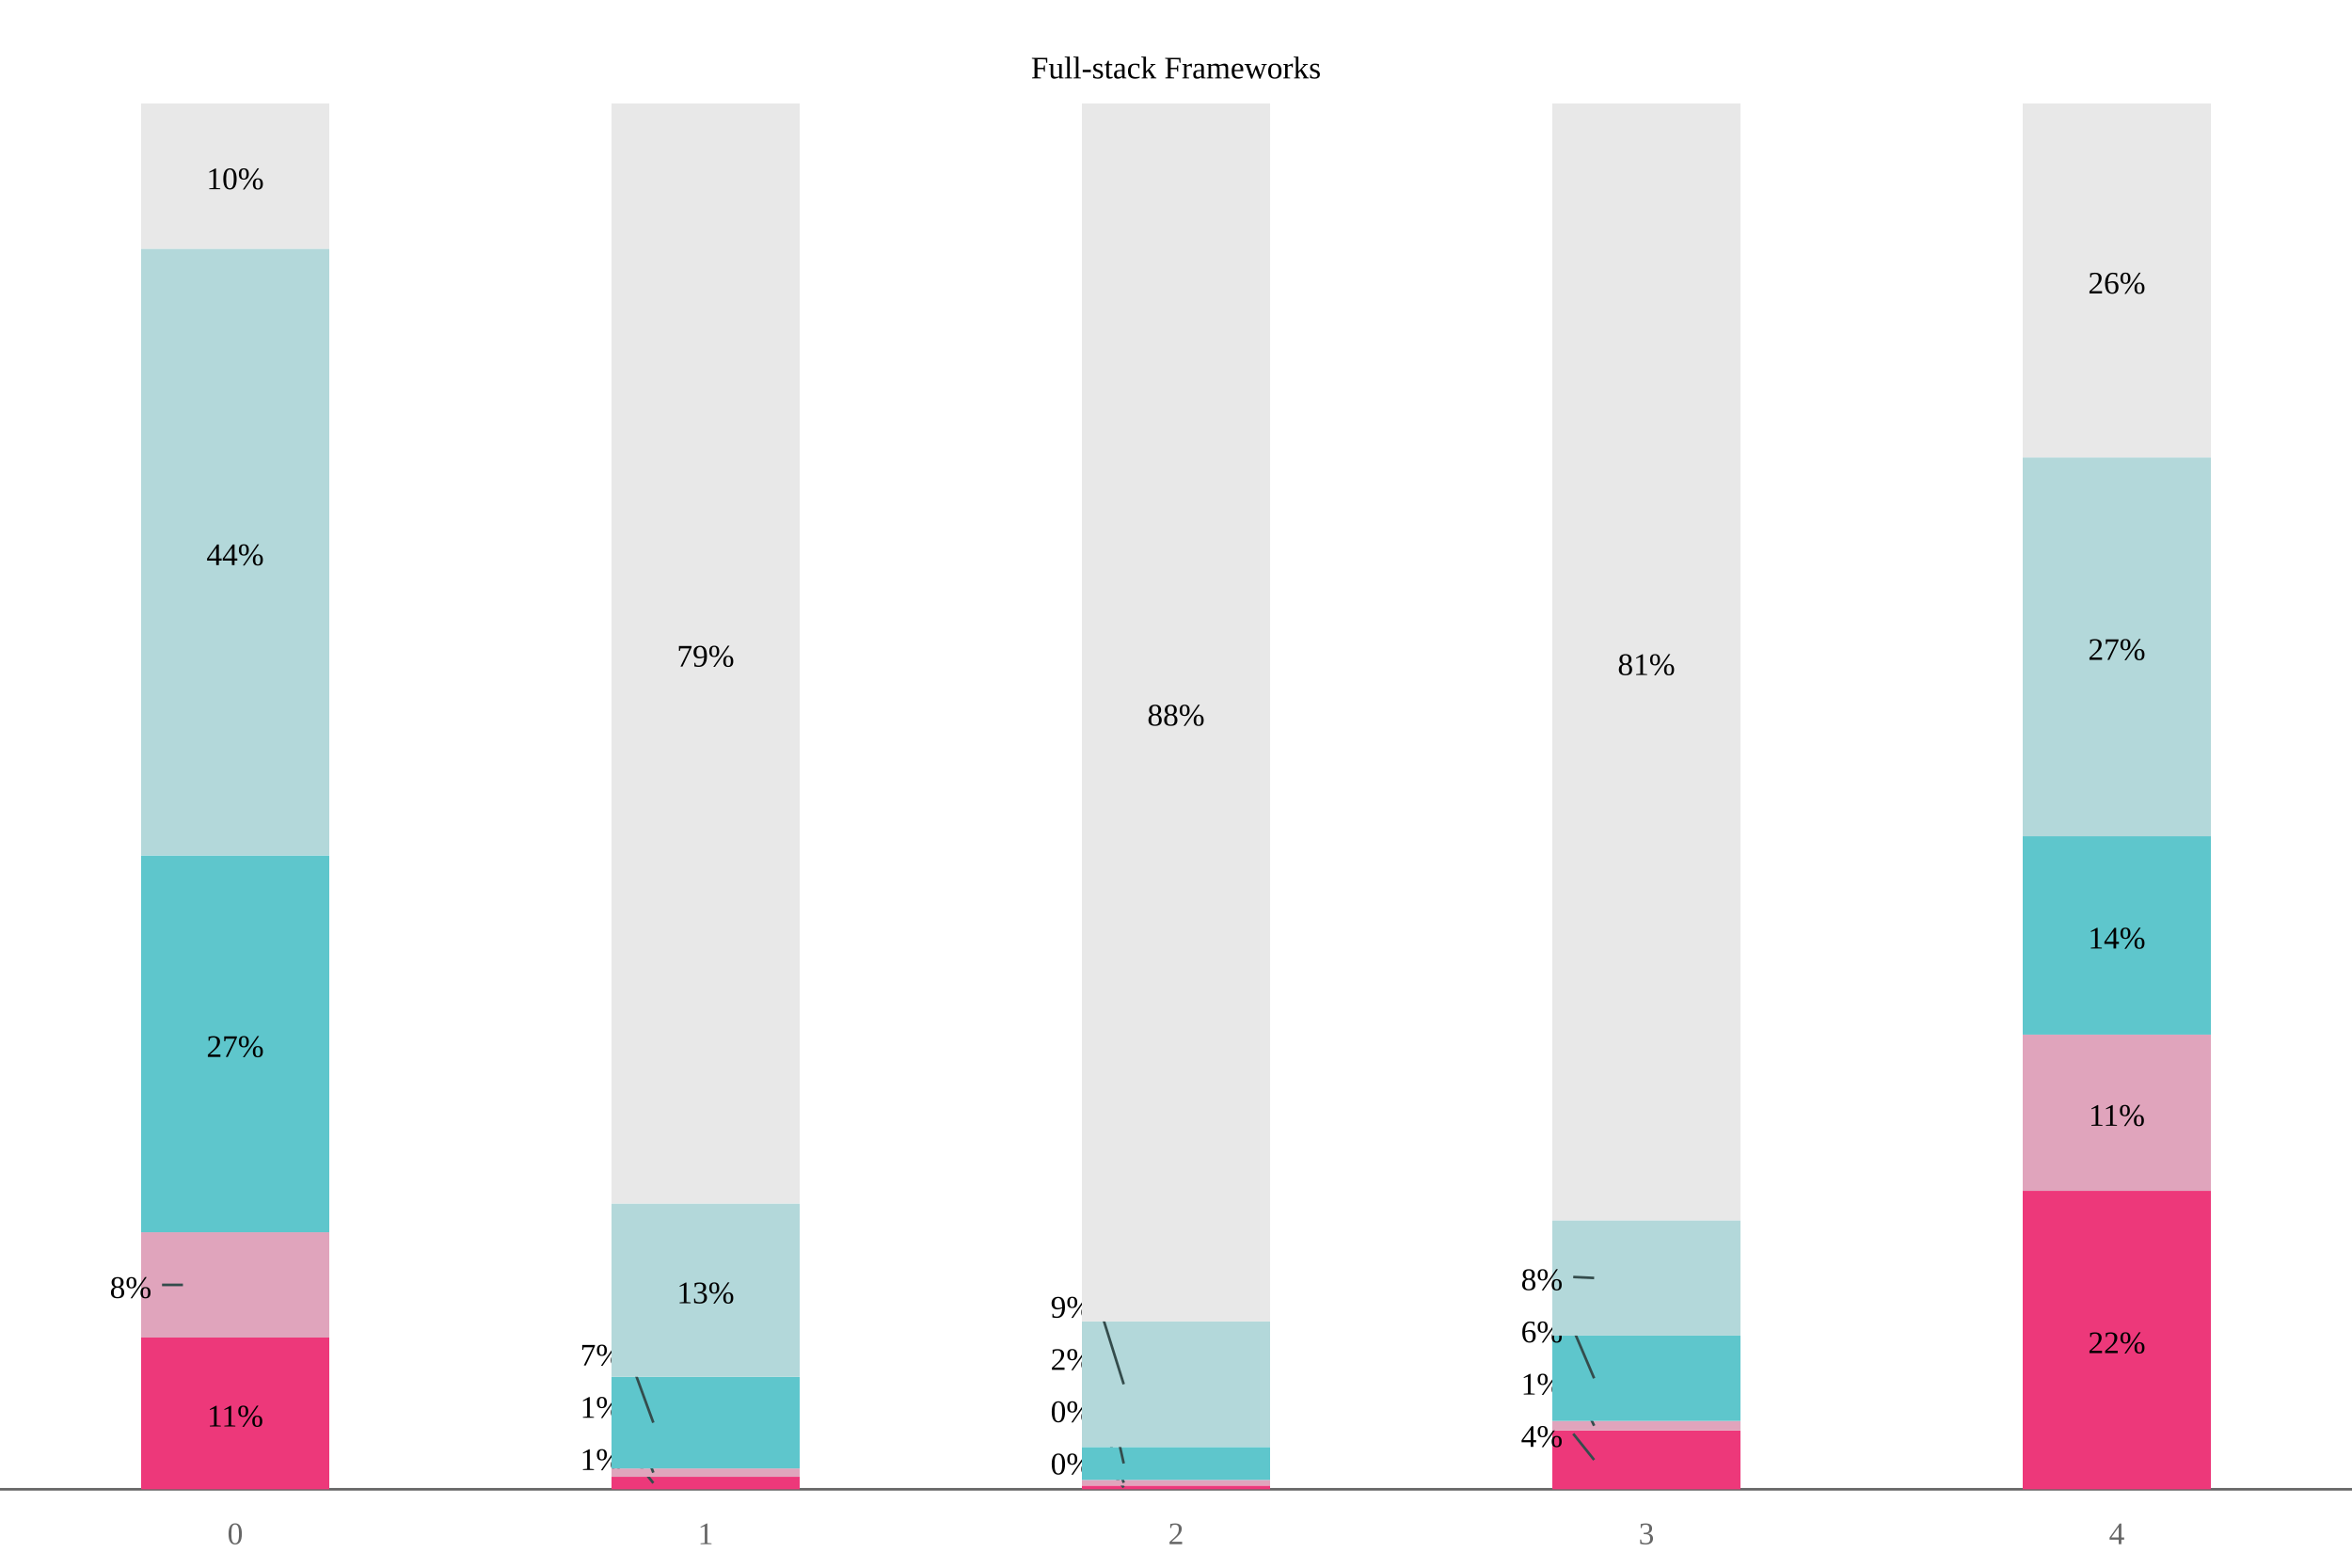
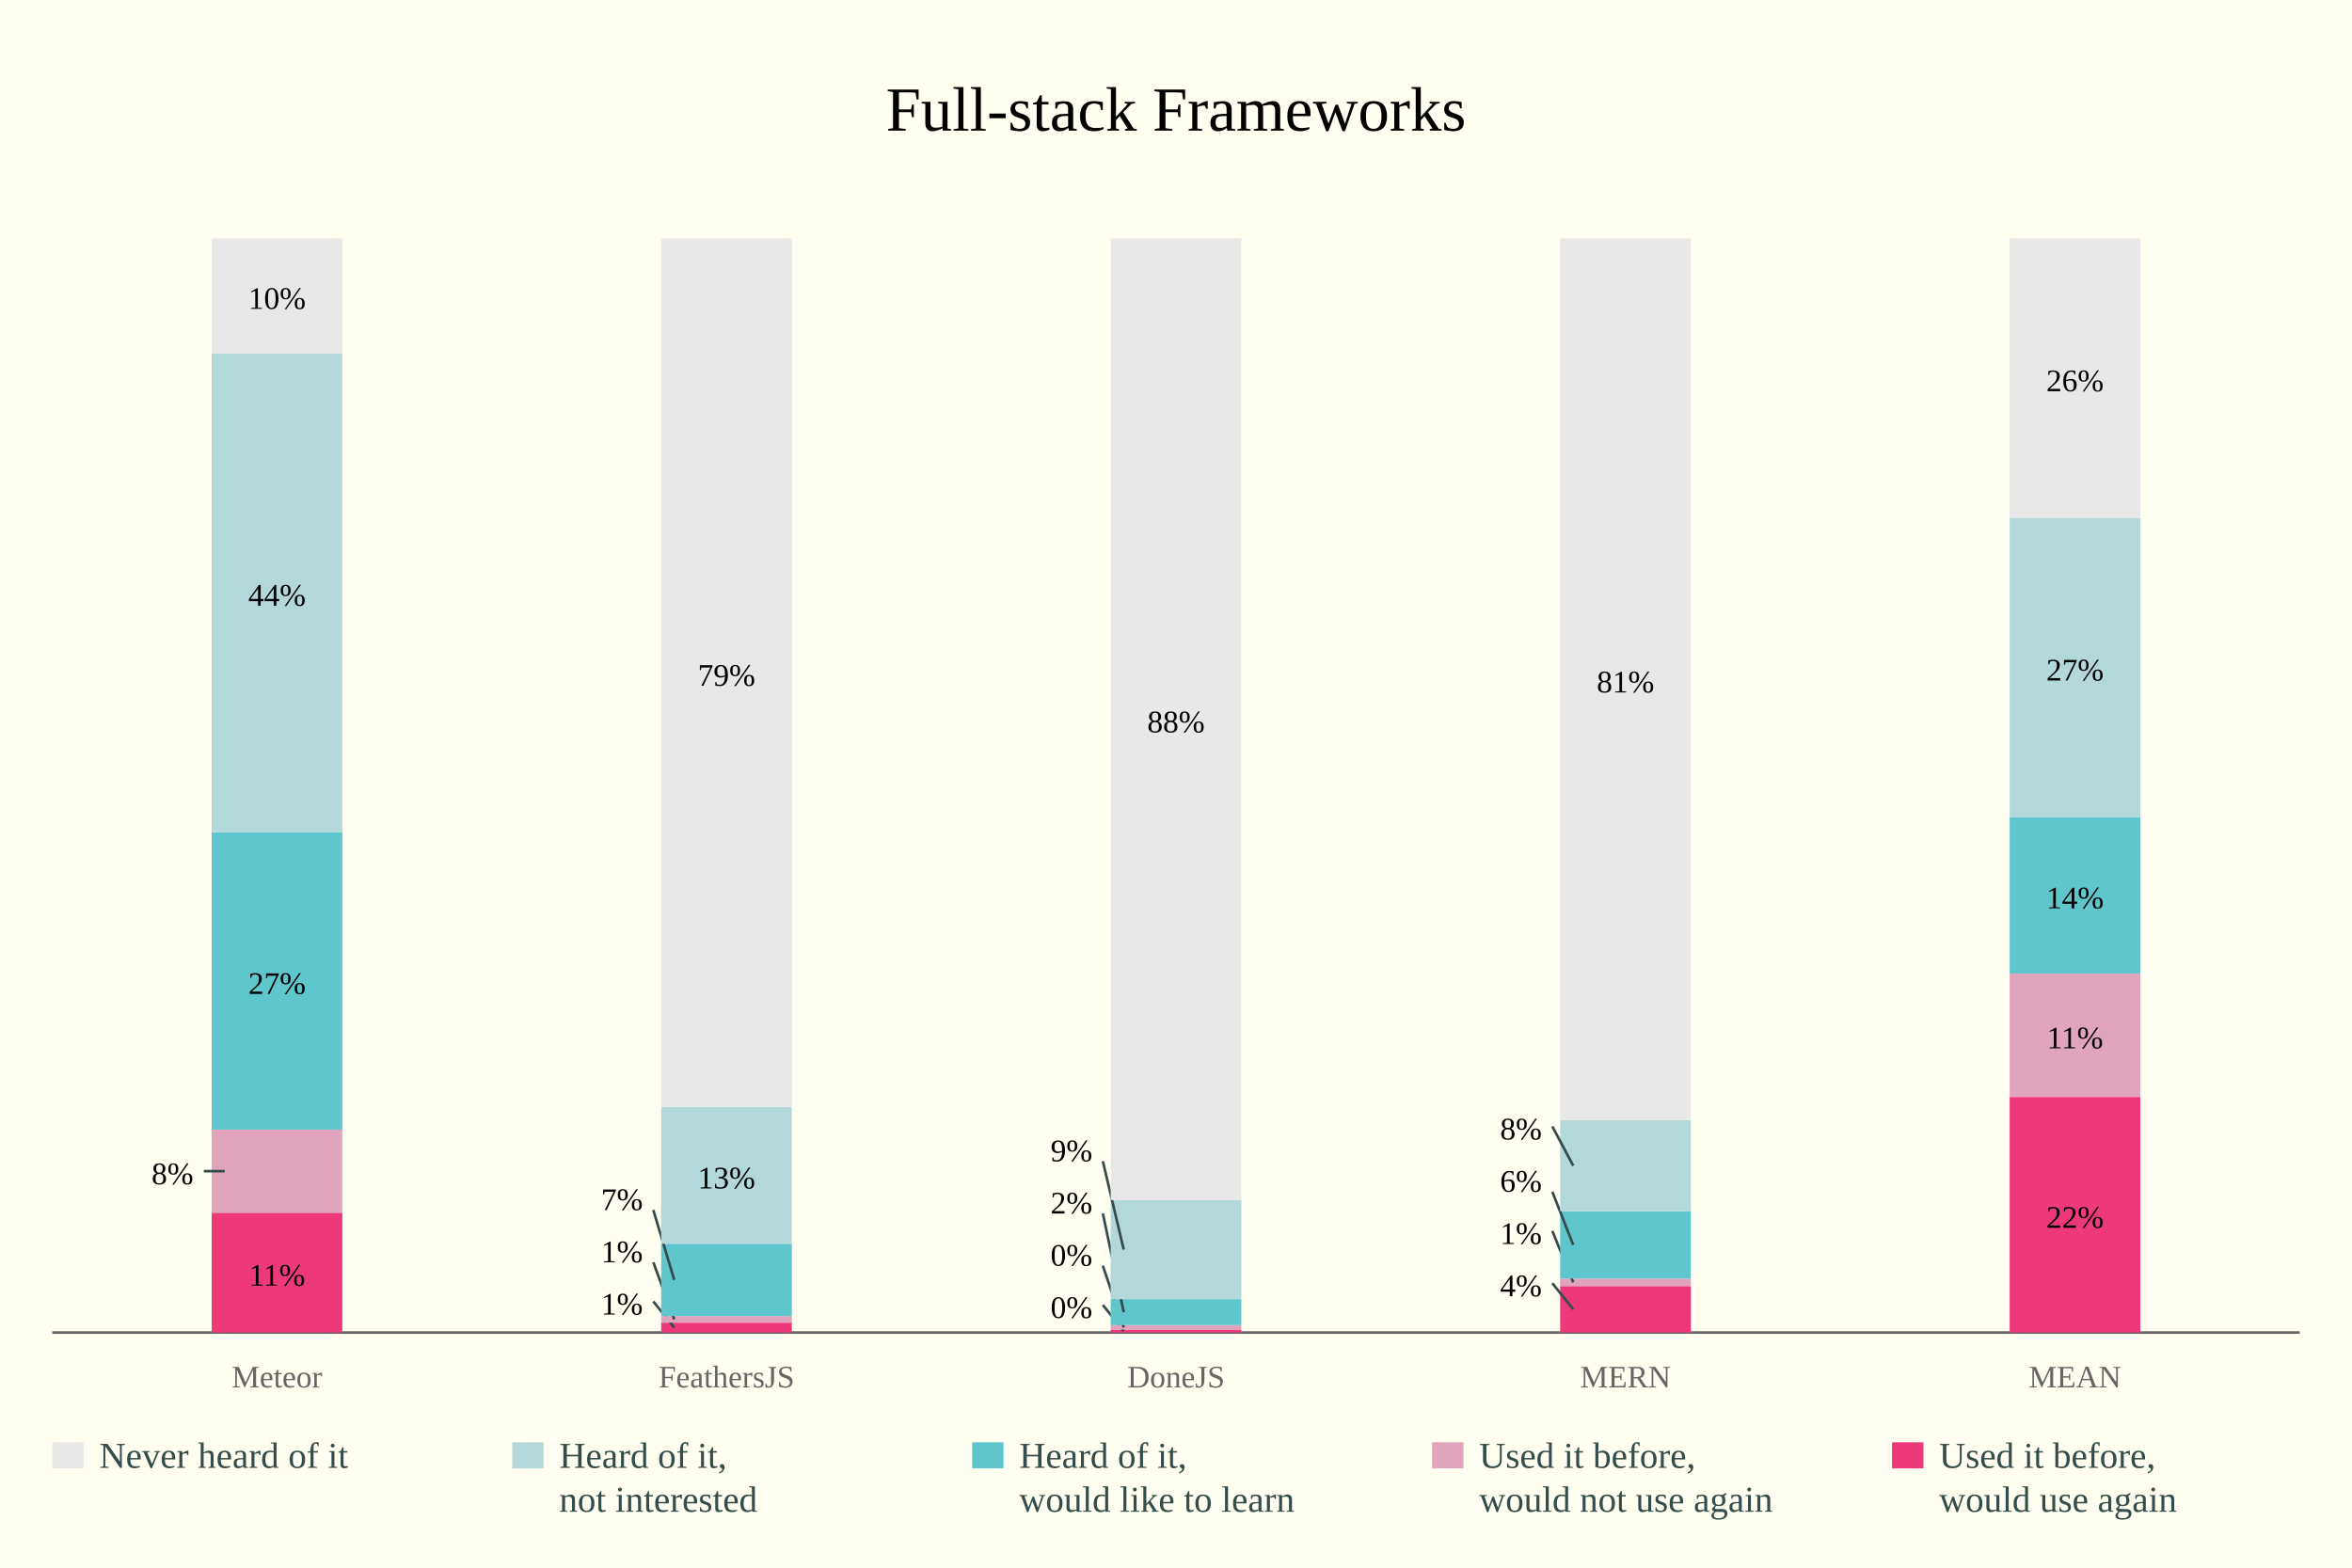
- <svg class="recharts-surface" width="900" height="600" viewbox="0 0 900 600" version="1.1" data-reactid="698">
-   <g class="recharts-layer recharts-x-axis" data-reactid="699">
-     <g class="recharts-layer recharts-cartesian-axis" data-reactid="700">
-       <line class="recharts-cartesian-axis-line" width="900" height="30" x="0" y="570" stroke="#666" fill="none" x1="0" y1="570" x2="900" y2="570" data-reactid="701" />
-       <g class="recharts-cartesian-axis-ticks" data-reactid="702">
-         <g class="recharts-cartesian-axis-tick" data-reactid="703">
-           <text dy="15" text-anchor="middle" width="900" height="30" x="90" y="576" stroke="none" fill="#666" class="recharts-cartesian-axis-tick-value" data-reactid="704">0</text>
-         </g>
-         <g class="recharts-cartesian-axis-tick" data-reactid="705">
-           <text dy="15" text-anchor="middle" width="900" height="30" x="270" y="576" stroke="none" fill="#666" class="recharts-cartesian-axis-tick-value" data-reactid="706">1</text>
-         </g>
-         <g class="recharts-cartesian-axis-tick" data-reactid="707">
-           <text dy="15" text-anchor="middle" width="900" height="30" x="450" y="576" stroke="none" fill="#666" class="recharts-cartesian-axis-tick-value" data-reactid="708">2</text>
-         </g>
-         <g class="recharts-cartesian-axis-tick" data-reactid="709">
-           <text dy="15" text-anchor="middle" width="900" height="30" x="630" y="576" stroke="none" fill="#666" class="recharts-cartesian-axis-tick-value" data-reactid="710">3</text>
-         </g>
-         <g class="recharts-cartesian-axis-tick" data-reactid="711">
-           <text dy="15" text-anchor="middle" width="900" height="30" x="810" y="576" stroke="none" fill="#666" class="recharts-cartesian-axis-tick-value" data-reactid="712">4</text>
+ <svg class="recharts-surface" width="900" height="600" viewbox="0 0 900 600" version="1.1" data-reactid="802">
+   <rect x="0" y="0" width="100%" height="100%" fill="#fffef0" />
+   <g class="recharts-layer recharts-x-axis" data-reactid="803">
+     <g class="recharts-layer recharts-cartesian-axis" data-reactid="804">
+       <line class="recharts-cartesian-axis-line" width="860" height="30" x="20" y="510" stroke="#666" fill="none" x1="20" y1="510" x2="880" y2="510" data-reactid="805" />
+       <g class="recharts-cartesian-axis-ticks" data-reactid="806">
+         <g class="recharts-cartesian-axis-tick" data-reactid="807">
+           <text dy="15" text-anchor="middle" width="860" height="30" x="106" y="516" stroke="none" fill="#666" class="recharts-cartesian-axis-tick-value" data-reactid="808">Meteor</text>
+         </g>
+         <g class="recharts-cartesian-axis-tick" data-reactid="809">
+           <text dy="15" text-anchor="middle" width="860" height="30" x="278" y="516" stroke="none" fill="#666" class="recharts-cartesian-axis-tick-value" data-reactid="810">FeathersJS</text>
+         </g>
+         <g class="recharts-cartesian-axis-tick" data-reactid="811">
+           <text dy="15" text-anchor="middle" width="860" height="30" x="450" y="516" stroke="none" fill="#666" class="recharts-cartesian-axis-tick-value" data-reactid="812">DoneJS</text>
+         </g>
+         <g class="recharts-cartesian-axis-tick" data-reactid="813">
+           <text dy="15" text-anchor="middle" width="860" height="30" x="622" y="516" stroke="none" fill="#666" class="recharts-cartesian-axis-tick-value" data-reactid="814">MERN</text>
+         </g>
+         <g class="recharts-cartesian-axis-tick" data-reactid="815">
+           <text dy="15" text-anchor="middle" width="860" height="30" x="794" y="516" stroke="none" fill="#666" class="recharts-cartesian-axis-tick-value" data-reactid="816">MEAN</text>
        </g>
      </g>
    </g>
  </g>
-   <g class="recharts-layer recharts-bar-graphical" data-reactid="713">
-     <g class="recharts-layer recharts-bar use-again" data-reactid="714">
-       <g class="recharts-layer recharts-bar-rectangles" data-reactid="715">
-         <g style="transform-origin:center bottom;" data-reactid="716">
-           <path fill="#ed387a" x="54" y="511.917" width="72" height="58.083" stroke="none" stroke-width="1" stroke-dasharray="none" class="recharts-rectangle recharts-bar-rectangle" d="M 54,511.917 h 72 v 58.083 h -72 Z" data-reactid="717" />
-         </g>
-         <g style="transform-origin:center bottom;" data-reactid="718">
-           <path fill="#ed387a" x="234" y="565.212" width="72" height="4.788" stroke="none" stroke-width="1" stroke-dasharray="none" class="recharts-rectangle recharts-bar-rectangle" d="M 234,565.212 h 72 v 4.788 h -72 Z" data-reactid="719" />
-         </g>
-         <g style="transform-origin:center bottom;" data-reactid="720">
-           <path fill="#ed387a" x="414" y="568.575" width="72" height="1.425" stroke="none" stroke-width="1" stroke-dasharray="none" class="recharts-rectangle recharts-bar-rectangle" d="M 414,568.575 h 72 v 1.425 h -72 Z" data-reactid="721" />
-         </g>
-         <g style="transform-origin:center bottom;" data-reactid="722">
-           <path fill="#ed387a" x="594" y="547.485" width="72" height="22.515" stroke="none" stroke-width="1" stroke-dasharray="none" class="recharts-rectangle recharts-bar-rectangle" d="M 594,547.485 h 72 v 22.515 h -72 Z" data-reactid="723" />
-         </g>
-         <g style="transform-origin:center bottom;" data-reactid="724">
-           <path fill="#ed387a" x="774" y="455.772" width="72" height="114.228" stroke="none" stroke-width="1" stroke-dasharray="none" class="recharts-rectangle recharts-bar-rectangle" d="M 774,455.772 h 72 v 114.228 h -72 Z" data-reactid="725" />
-         </g>
-       </g>
-       <g class="recharts-layer recharts-bar-rectangle-labels" data-reactid="726">
-         <g class="recharts-layer recharts-bar-labels" data-reactid="727">
-           <g class="recharts-cartesian-bar-label" data-reactid="728">
-             <text class="label" x="90" y="545.958" text-anchor="middle" data-reactid="729">11%</text>
-           </g>
-           <g class="recharts-cartesian-bar-label" data-reactid="730">
-             <text class="label" x="230" y="562.606" text-anchor="middle" data-reactid="731">1%</text>
-             <line x1="242" y1="557.606" x2="250" y2="567.606" stroke="#344c4c" stroke-width="1" data-reactid="732" />
-           </g>
-           <g class="recharts-cartesian-bar-label" data-reactid="733">
-             <text class="label" x="410" y="564.288" text-anchor="middle" data-reactid="734">0%</text>
-             <line x1="422" y1="559.288" x2="430" y2="569.288" stroke="#344c4c" stroke-width="1" data-reactid="735" />
-           </g>
-           <g class="recharts-cartesian-bar-label" data-reactid="736">
-             <text class="label" x="590" y="553.743" text-anchor="middle" data-reactid="737">4%</text>
-             <line x1="602" y1="548.743" x2="610" y2="558.743" stroke="#344c4c" stroke-width="1" data-reactid="738" />
-           </g>
-           <g class="recharts-cartesian-bar-label" data-reactid="739">
-             <text class="label" x="810" y="517.886" text-anchor="middle" data-reactid="740">22%</text>
-           </g>
-         </g>
-       </g>
-     </g>
-     <g class="recharts-layer recharts-bar not-use-again" data-reactid="741">
-       <g class="recharts-layer recharts-bar-rectangles" data-reactid="742">
-         <g style="transform-origin:center bottom;" data-reactid="743">
-           <path fill="#e0a4bc" x="54" y="471.618" width="72" height="40.299" stroke="none" stroke-width="1" stroke-dasharray="none" class="recharts-rectangle recharts-bar-rectangle" d="M 54,471.618 h 72 v 40.299 h -72 Z" data-reactid="744" />
-         </g>
-         <g style="transform-origin:center bottom;" data-reactid="745">
-           <path fill="#e0a4bc" x="234" y="562.02" width="72" height="3.192" stroke="none" stroke-width="1" stroke-dasharray="none" class="recharts-rectangle recharts-bar-rectangle" d="M 234,562.02 h 72 v 3.192 h -72 Z" data-reactid="746" />
-         </g>
-         <g style="transform-origin:center bottom;" data-reactid="747">
-           <path fill="#e0a4bc" x="414" y="566.409" width="72" height="2.166" stroke="none" stroke-width="1" stroke-dasharray="none" class="recharts-rectangle recharts-bar-rectangle" d="M 414,566.409 h 72 v 2.166 h -72 Z" data-reactid="748" />
-         </g>
-         <g style="transform-origin:center bottom;" data-reactid="749">
-           <path fill="#e0a4bc" x="594" y="543.837" width="72" height="3.648" stroke="none" stroke-width="1" stroke-dasharray="none" class="recharts-rectangle recharts-bar-rectangle" d="M 594,543.837 h 72 v 3.648 h -72 Z" data-reactid="750" />
-         </g>
-         <g style="transform-origin:center bottom;" data-reactid="751">
-           <path fill="#e0a4bc" x="774" y="395.979" width="72" height="59.793" stroke="none" stroke-width="1" stroke-dasharray="none" class="recharts-rectangle recharts-bar-rectangle" d="M 774,395.979 h 72 v 59.793 h -72 Z" data-reactid="752" />
-         </g>
-       </g>
-       <g class="recharts-layer recharts-bar-rectangle-labels" data-reactid="753">
-         <g class="recharts-layer recharts-bar-labels" data-reactid="754">
-           <g class="recharts-cartesian-bar-label" data-reactid="755">
-             <text class="label" x="50" y="496.767" text-anchor="middle" data-reactid="756">8%</text>
-             <line x1="62" y1="491.767" x2="70" y2="491.767" stroke="#344c4c" stroke-width="1" data-reactid="757" />
-           </g>
-           <g class="recharts-cartesian-bar-label" data-reactid="758">
-             <text class="label" x="230" y="542.606" text-anchor="middle" data-reactid="759">1%</text>
-             <line x1="242" y1="542.606" x2="250" y2="563.616" stroke="#344c4c" stroke-width="1" data-reactid="760" />
-           </g>
-           <g class="recharts-cartesian-bar-label" data-reactid="761">
-             <text class="label" x="410" y="544.288" text-anchor="middle" data-reactid="762">0%</text>
-             <line x1="422" y1="544.288" x2="430" y2="567.492" stroke="#344c4c" stroke-width="1" data-reactid="763" />
-           </g>
-           <g class="recharts-cartesian-bar-label" data-reactid="764">
-             <text class="label" x="590" y="533.743" text-anchor="middle" data-reactid="765">1%</text>
-             <line x1="602" y1="528.743" x2="610" y2="545.661" stroke="#344c4c" stroke-width="1" data-reactid="766" />
-           </g>
-           <g class="recharts-cartesian-bar-label" data-reactid="767">
-             <text class="label" x="810" y="430.875" text-anchor="middle" data-reactid="768">11%</text>
-           </g>
-         </g>
-       </g>
-     </g>
-     <g class="recharts-layer recharts-bar want-to-learn" data-reactid="769">
-       <g class="recharts-layer recharts-bar-rectangles" data-reactid="770">
-         <g style="transform-origin:center bottom;" data-reactid="771">
-           <path fill="#5ec6cc" x="54" y="327.408" width="72" height="144.21" stroke="none" stroke-width="1" stroke-dasharray="none" class="recharts-rectangle recharts-bar-rectangle" d="M 54,327.408 h 72 v 144.21 h -72 Z" data-reactid="772" />
-         </g>
-         <g style="transform-origin:center bottom;" data-reactid="773">
-           <path fill="#5ec6cc" x="234" y="526.965" width="72" height="35.055" stroke="none" stroke-width="1" stroke-dasharray="none" class="recharts-rectangle recharts-bar-rectangle" d="M 234,526.965 h 72 v 35.055 h -72 Z" data-reactid="774" />
-         </g>
-         <g style="transform-origin:center bottom;" data-reactid="775">
-           <path fill="#5ec6cc" x="414" y="553.812" width="72" height="12.597" stroke="none" stroke-width="1" stroke-dasharray="none" class="recharts-rectangle recharts-bar-rectangle" d="M 414,553.812 h 72 v 12.597 h -72 Z" data-reactid="776" />
-         </g>
-         <g style="transform-origin:center bottom;" data-reactid="777">
-           <path fill="#5ec6cc" x="594" y="511.176" width="72" height="32.661" stroke="none" stroke-width="1" stroke-dasharray="none" class="recharts-rectangle recharts-bar-rectangle" d="M 594,511.176 h 72 v 32.661 h -72 Z" data-reactid="778" />
-         </g>
-         <g style="transform-origin:center bottom;" data-reactid="779">
-           <path fill="#5ec6cc" x="774" y="320.055" width="72" height="75.924" stroke="none" stroke-width="1" stroke-dasharray="none" class="recharts-rectangle recharts-bar-rectangle" d="M 774,320.055 h 72 v 75.924 h -72 Z" data-reactid="780" />
-         </g>
-       </g>
-       <g class="recharts-layer recharts-bar-rectangle-labels" data-reactid="781">
-         <g class="recharts-layer recharts-bar-labels" data-reactid="782">
-           <g class="recharts-cartesian-bar-label" data-reactid="783">
-             <text class="label" x="90" y="404.513" text-anchor="middle" data-reactid="784">27%</text>
-           </g>
-           <g class="recharts-cartesian-bar-label" data-reactid="785">
-             <text class="label" x="230" y="522.606" text-anchor="middle" data-reactid="786">7%</text>
-             <line x1="242" y1="522.606" x2="250" y2="544.493" stroke="#344c4c" stroke-width="1" data-reactid="787" />
-           </g>
-           <g class="recharts-cartesian-bar-label" data-reactid="788">
-             <text class="label" x="410" y="524.288" text-anchor="middle" data-reactid="789">2%</text>
-             <line x1="422" y1="524.288" x2="430" y2="560.111" stroke="#344c4c" stroke-width="1" data-reactid="790" />
-           </g>
-           <g class="recharts-cartesian-bar-label" data-reactid="791">
-             <text class="label" x="590" y="513.743" text-anchor="middle" data-reactid="792">6%</text>
-             <line x1="602" y1="508.743" x2="610" y2="527.506" stroke="#344c4c" stroke-width="1" data-reactid="793" />
-           </g>
-           <g class="recharts-cartesian-bar-label" data-reactid="794">
-             <text class="label" x="810" y="363.017" text-anchor="middle" data-reactid="795">14%</text>
-           </g>
-         </g>
-       </g>
-     </g>
-     <g class="recharts-layer recharts-bar not-interested" data-reactid="796">
-       <g class="recharts-layer recharts-bar-rectangles" data-reactid="797">
-         <g style="transform-origin:center bottom;" data-reactid="798">
-           <path fill="#b3d8da" x="54" y="95.19" width="72" height="232.218" stroke="none" stroke-width="1" stroke-dasharray="none" class="recharts-rectangle recharts-bar-rectangle" d="M 54,95.19 h 72 v 232.218 h -72 Z" data-reactid="799" />
-         </g>
-         <g style="transform-origin:center bottom;" data-reactid="800">
-           <path fill="#b3d8da" x="234" y="460.617" width="72" height="66.348" stroke="none" stroke-width="1" stroke-dasharray="none" class="recharts-rectangle recharts-bar-rectangle" d="M 234,460.617 h 72 v 66.348 h -72 Z" data-reactid="801" />
-         </g>
-         <g style="transform-origin:center bottom;" data-reactid="802">
-           <path fill="#b3d8da" x="414" y="505.761" width="72" height="48.051" stroke="none" stroke-width="1" stroke-dasharray="none" class="recharts-rectangle recharts-bar-rectangle" d="M 414,505.761 h 72 v 48.051 h -72 Z" data-reactid="803" />
-         </g>
-         <g style="transform-origin:center bottom;" data-reactid="804">
-           <path fill="#b3d8da" x="594" y="467.058" width="72" height="44.118" stroke="none" stroke-width="1" stroke-dasharray="none" class="recharts-rectangle recharts-bar-rectangle" d="M 594,467.058 h 72 v 44.118 h -72 Z" data-reactid="805" />
-         </g>
-         <g style="transform-origin:center bottom;" data-reactid="806">
-           <path fill="#b3d8da" x="774" y="175.047" width="72" height="145.008" stroke="none" stroke-width="1" stroke-dasharray="none" class="recharts-rectangle recharts-bar-rectangle" d="M 774,175.047 h 72 v 145.008 h -72 Z" data-reactid="807" />
-         </g>
-       </g>
-       <g class="recharts-layer recharts-bar-rectangle-labels" data-reactid="808">
-         <g class="recharts-layer recharts-bar-labels" data-reactid="809">
-           <g class="recharts-cartesian-bar-label" data-reactid="810">
-             <text class="label" x="90" y="216.299" text-anchor="middle" data-reactid="811">44%</text>
-           </g>
-           <g class="recharts-cartesian-bar-label" data-reactid="812">
-             <text class="label" x="270" y="498.791" text-anchor="middle" data-reactid="813">13%</text>
-           </g>
-           <g class="recharts-cartesian-bar-label" data-reactid="814">
-             <text class="label" x="410" y="504.288" text-anchor="middle" data-reactid="815">9%</text>
-             <line x1="422" y1="504.288" x2="430" y2="529.787" stroke="#344c4c" stroke-width="1" data-reactid="816" />
-           </g>
-           <g class="recharts-cartesian-bar-label" data-reactid="817">
-             <text class="label" x="590" y="493.743" text-anchor="middle" data-reactid="818">8%</text>
-             <line x1="602" y1="488.743" x2="610" y2="489.117" stroke="#344c4c" stroke-width="1" data-reactid="819" />
-           </g>
-           <g class="recharts-cartesian-bar-label" data-reactid="820">
-             <text class="label" x="810" y="252.551" text-anchor="middle" data-reactid="821">27%</text>
-           </g>
-         </g>
-       </g>
-     </g>
-     <g class="recharts-layer recharts-bar never-heard" data-reactid="822">
-       <g class="recharts-layer recharts-bar-rectangles" data-reactid="823">
+   <g class="recharts-layer recharts-bar-graphical" data-reactid="817">
+     <g class="recharts-layer recharts-bar use-again" data-reactid="818">
+       <g class="recharts-layer recharts-bar-rectangles" data-reactid="819">
+         <g style="transform-origin:center bottom;" data-reactid="820">
+           <path fill="#ed387a" x="81" y="464.145" width="50" height="45.855" stroke="none" stroke-width="1" stroke-dasharray="none" class="recharts-rectangle recharts-bar-rectangle" d="M 81,464.145 h 50 v 45.855 h -50 Z" data-reactid="821" />
+         </g>
+         <g style="transform-origin:center bottom;" data-reactid="822">
+           <path fill="#ed387a" x="253" y="506.22" width="50" height="3.78" stroke="none" stroke-width="1" stroke-dasharray="none" class="recharts-rectangle recharts-bar-rectangle" d="M 253,506.22 h 50 v 3.78 h -50 Z" data-reactid="823" />
+         </g>
        <g style="transform-origin:center bottom;" data-reactid="824">
-           <path fill="#e8e8e8" x="54" y="39.615" width="72" height="55.575" stroke="none" stroke-width="1" stroke-dasharray="none" class="recharts-rectangle recharts-bar-rectangle" d="M 54,39.615 h 72 v 55.575 h -72 Z" data-reactid="825" />
+           <path fill="#ed387a" x="425" y="508.875" width="50" height="1.125" stroke="none" stroke-width="1" stroke-dasharray="none" class="recharts-rectangle recharts-bar-rectangle" d="M 425,508.875 h 50 v 1.125 h -50 Z" data-reactid="825" />
        </g>
        <g style="transform-origin:center bottom;" data-reactid="826">
-           <path fill="#e8e8e8" x="234" y="39.615" width="72" height="421.002" stroke="none" stroke-width="1" stroke-dasharray="none" class="recharts-rectangle recharts-bar-rectangle" d="M 234,39.615 h 72 v 421.002 h -72 Z" data-reactid="827" />
+           <path fill="#ed387a" x="597" y="492.225" width="50" height="17.775" stroke="none" stroke-width="1" stroke-dasharray="none" class="recharts-rectangle recharts-bar-rectangle" d="M 597,492.225 h 50 v 17.775 h -50 Z" data-reactid="827" />
        </g>
        <g style="transform-origin:center bottom;" data-reactid="828">
-           <path fill="#e8e8e8" x="414" y="39.615" width="72" height="466.146" stroke="none" stroke-width="1" stroke-dasharray="none" class="recharts-rectangle recharts-bar-rectangle" d="M 414,39.615 h 72 v 466.146 h -72 Z" data-reactid="829" />
-         </g>
-         <g style="transform-origin:center bottom;" data-reactid="830">
-           <path fill="#e8e8e8" x="594" y="39.615" width="72" height="427.443" stroke="none" stroke-width="1" stroke-dasharray="none" class="recharts-rectangle recharts-bar-rectangle" d="M 594,39.615 h 72 v 427.443 h -72 Z" data-reactid="831" />
-         </g>
-         <g style="transform-origin:center bottom;" data-reactid="832">
-           <path fill="#e8e8e8" x="774" y="39.615" width="72" height="135.432" stroke="none" stroke-width="1" stroke-dasharray="none" class="recharts-rectangle recharts-bar-rectangle" d="M 774,39.615 h 72 v 135.432 h -72 Z" data-reactid="833" />
-         </g>
-       </g>
-       <g class="recharts-layer recharts-bar-rectangle-labels" data-reactid="834">
-         <g class="recharts-layer recharts-bar-labels" data-reactid="835">
-           <g class="recharts-cartesian-bar-label" data-reactid="836">
-             <text class="label" x="90" y="72.403" text-anchor="middle" data-reactid="837">10%</text>
-           </g>
-           <g class="recharts-cartesian-bar-label" data-reactid="838">
-             <text class="label" x="270" y="255.116" text-anchor="middle" data-reactid="839">79%</text>
+           <path fill="#ed387a" x="769" y="419.82" width="50" height="90.18" stroke="none" stroke-width="1" stroke-dasharray="none" class="recharts-rectangle recharts-bar-rectangle" d="M 769,419.82 h 50 v 90.18 h -50 Z" data-reactid="829" />
+         </g>
+       </g>
+       <g class="recharts-layer recharts-bar-rectangle-labels" data-reactid="830">
+         <g class="recharts-layer recharts-bar-labels" data-reactid="831">
+           <g class="recharts-cartesian-bar-label" data-reactid="832">
+             <text class="label" x="106" y="492.072" text-anchor="middle" data-reactid="833">11%</text>
+           </g>
+           <g class="recharts-cartesian-bar-label" data-reactid="834">
+             <text class="label" x="238" y="503.11" text-anchor="middle" data-reactid="835">1%</text>
+             <line x1="250" y1="498.11" x2="258" y2="508.11" stroke="#344c4c" stroke-width="1" data-reactid="836" />
+           </g>
+           <g class="recharts-cartesian-bar-label" data-reactid="837">
+             <text class="label" x="410" y="504.438" text-anchor="middle" data-reactid="838">0%</text>
+             <line x1="422" y1="499.438" x2="430" y2="509.438" stroke="#344c4c" stroke-width="1" data-reactid="839" />
          </g>
          <g class="recharts-cartesian-bar-label" data-reactid="840">
-             <text class="label" x="450" y="277.688" text-anchor="middle" data-reactid="841">88%</text>
-           </g>
-           <g class="recharts-cartesian-bar-label" data-reactid="842">
-             <text class="label" x="630" y="258.337" text-anchor="middle" data-reactid="843">81%</text>
-           </g>
-           <g class="recharts-cartesian-bar-label" data-reactid="844">
-             <text class="label" x="810" y="112.331" text-anchor="middle" data-reactid="845">26%</text>
+             <text class="label" x="582" y="496.113" text-anchor="middle" data-reactid="841">4%</text>
+             <line x1="594" y1="491.113" x2="602" y2="501.113" stroke="#344c4c" stroke-width="1" data-reactid="842" />
+           </g>
+           <g class="recharts-cartesian-bar-label" data-reactid="843">
+             <text class="label" x="794" y="469.91" text-anchor="middle" data-reactid="844">22%</text>
+           </g>
+         </g>
+       </g>
+     </g>
+     <g class="recharts-layer recharts-bar not-use-again" data-reactid="845">
+       <g class="recharts-layer recharts-bar-rectangles" data-reactid="846">
+         <g style="transform-origin:center bottom;" data-reactid="847">
+           <path fill="#e0a4bc" x="81" y="432.33" width="50" height="31.815" stroke="none" stroke-width="1" stroke-dasharray="none" class="recharts-rectangle recharts-bar-rectangle" d="M 81,432.33 h 50 v 31.815 h -50 Z" data-reactid="848" />
+         </g>
+         <g style="transform-origin:center bottom;" data-reactid="849">
+           <path fill="#e0a4bc" x="253" y="503.7" width="50" height="2.52" stroke="none" stroke-width="1" stroke-dasharray="none" class="recharts-rectangle recharts-bar-rectangle" d="M 253,503.7 h 50 v 2.52 h -50 Z" data-reactid="850" />
+         </g>
+         <g style="transform-origin:center bottom;" data-reactid="851">
+           <path fill="#e0a4bc" x="425" y="507.165" width="50" height="1.71" stroke="none" stroke-width="1" stroke-dasharray="none" class="recharts-rectangle recharts-bar-rectangle" d="M 425,507.165 h 50 v 1.71 h -50 Z" data-reactid="852" />
+         </g>
+         <g style="transform-origin:center bottom;" data-reactid="853">
+           <path fill="#e0a4bc" x="597" y="489.345" width="50" height="2.88" stroke="none" stroke-width="1" stroke-dasharray="none" class="recharts-rectangle recharts-bar-rectangle" d="M 597,489.345 h 50 v 2.88 h -50 Z" data-reactid="854" />
+         </g>
+         <g style="transform-origin:center bottom;" data-reactid="855">
+           <path fill="#e0a4bc" x="769" y="372.615" width="50" height="47.205" stroke="none" stroke-width="1" stroke-dasharray="none" class="recharts-rectangle recharts-bar-rectangle" d="M 769,372.615 h 50 v 47.205 h -50 Z" data-reactid="856" />
+         </g>
+       </g>
+       <g class="recharts-layer recharts-bar-rectangle-labels" data-reactid="857">
+         <g class="recharts-layer recharts-bar-labels" data-reactid="858">
+           <g class="recharts-cartesian-bar-label" data-reactid="859">
+             <text class="label" x="66" y="453.237" text-anchor="middle" data-reactid="860">8%</text>
+             <line x1="78" y1="448.237" x2="86" y2="448.237" stroke="#344c4c" stroke-width="1" data-reactid="861" />
+           </g>
+           <g class="recharts-cartesian-bar-label" data-reactid="862">
+             <text class="label" x="238" y="483.11" text-anchor="middle" data-reactid="863">1%</text>
+             <line x1="250" y1="483.11" x2="258" y2="504.96" stroke="#344c4c" stroke-width="1" data-reactid="864" />
+           </g>
+           <g class="recharts-cartesian-bar-label" data-reactid="865">
+             <text class="label" x="410" y="484.438" text-anchor="middle" data-reactid="866">0%</text>
+             <line x1="422" y1="484.438" x2="430" y2="508.02" stroke="#344c4c" stroke-width="1" data-reactid="867" />
+           </g>
+           <g class="recharts-cartesian-bar-label" data-reactid="868">
+             <text class="label" x="582" y="476.113" text-anchor="middle" data-reactid="869">1%</text>
+             <line x1="594" y1="471.113" x2="602" y2="490.785" stroke="#344c4c" stroke-width="1" data-reactid="870" />
+           </g>
+           <g class="recharts-cartesian-bar-label" data-reactid="871">
+             <text class="label" x="794" y="401.217" text-anchor="middle" data-reactid="872">11%</text>
+           </g>
+         </g>
+       </g>
+     </g>
+     <g class="recharts-layer recharts-bar want-to-learn" data-reactid="873">
+       <g class="recharts-layer recharts-bar-rectangles" data-reactid="874">
+         <g style="transform-origin:center bottom;" data-reactid="875">
+           <path fill="#5ec6cc" x="81" y="318.48" width="50" height="113.85" stroke="none" stroke-width="1" stroke-dasharray="none" class="recharts-rectangle recharts-bar-rectangle" d="M 81,318.48 h 50 v 113.85 h -50 Z" data-reactid="876" />
+         </g>
+         <g style="transform-origin:center bottom;" data-reactid="877">
+           <path fill="#5ec6cc" x="253" y="476.025" width="50" height="27.675" stroke="none" stroke-width="1" stroke-dasharray="none" class="recharts-rectangle recharts-bar-rectangle" d="M 253,476.025 h 50 v 27.675 h -50 Z" data-reactid="878" />
+         </g>
+         <g style="transform-origin:center bottom;" data-reactid="879">
+           <path fill="#5ec6cc" x="425" y="497.22" width="50" height="9.945" stroke="none" stroke-width="1" stroke-dasharray="none" class="recharts-rectangle recharts-bar-rectangle" d="M 425,497.22 h 50 v 9.945 h -50 Z" data-reactid="880" />
+         </g>
+         <g style="transform-origin:center bottom;" data-reactid="881">
+           <path fill="#5ec6cc" x="597" y="463.56" width="50" height="25.785" stroke="none" stroke-width="1" stroke-dasharray="none" class="recharts-rectangle recharts-bar-rectangle" d="M 597,463.56 h 50 v 25.785 h -50 Z" data-reactid="882" />
+         </g>
+         <g style="transform-origin:center bottom;" data-reactid="883">
+           <path fill="#5ec6cc" x="769" y="312.675" width="50" height="59.94" stroke="none" stroke-width="1" stroke-dasharray="none" class="recharts-rectangle recharts-bar-rectangle" d="M 769,312.675 h 50 v 59.94 h -50 Z" data-reactid="884" />
+         </g>
+       </g>
+       <g class="recharts-layer recharts-bar-rectangle-labels" data-reactid="885">
+         <g class="recharts-layer recharts-bar-labels" data-reactid="886">
+           <g class="recharts-cartesian-bar-label" data-reactid="887">
+             <text class="label" x="106" y="380.405" text-anchor="middle" data-reactid="888">27%</text>
+           </g>
+           <g class="recharts-cartesian-bar-label" data-reactid="889">
+             <text class="label" x="238" y="463.11" text-anchor="middle" data-reactid="890">7%</text>
+             <line x1="250" y1="463.11" x2="258" y2="489.862" stroke="#344c4c" stroke-width="1" data-reactid="891" />
+           </g>
+           <g class="recharts-cartesian-bar-label" data-reactid="892">
+             <text class="label" x="410" y="464.438" text-anchor="middle" data-reactid="893">2%</text>
+             <line x1="422" y1="464.438" x2="430" y2="502.192" stroke="#344c4c" stroke-width="1" data-reactid="894" />
+           </g>
+           <g class="recharts-cartesian-bar-label" data-reactid="895">
+             <text class="label" x="582" y="456.113" text-anchor="middle" data-reactid="896">6%</text>
+             <line x1="594" y1="456.113" x2="602" y2="476.452" stroke="#344c4c" stroke-width="1" data-reactid="897" />
+           </g>
+           <g class="recharts-cartesian-bar-label" data-reactid="898">
+             <text class="label" x="794" y="347.645" text-anchor="middle" data-reactid="899">14%</text>
+           </g>
+         </g>
+       </g>
+     </g>
+     <g class="recharts-layer recharts-bar not-interested" data-reactid="900">
+       <g class="recharts-layer recharts-bar-rectangles" data-reactid="901">
+         <g style="transform-origin:center bottom;" data-reactid="902">
+           <path fill="#b3d8da" x="81" y="135.15" width="50" height="183.33" stroke="none" stroke-width="1" stroke-dasharray="none" class="recharts-rectangle recharts-bar-rectangle" d="M 81,135.15 h 50 v 183.33 h -50 Z" data-reactid="903" />
+         </g>
+         <g style="transform-origin:center bottom;" data-reactid="904">
+           <path fill="#b3d8da" x="253" y="423.645" width="50" height="52.38" stroke="none" stroke-width="1" stroke-dasharray="none" class="recharts-rectangle recharts-bar-rectangle" d="M 253,423.645 h 50 v 52.38 h -50 Z" data-reactid="905" />
+         </g>
+         <g style="transform-origin:center bottom;" data-reactid="906">
+           <path fill="#b3d8da" x="425" y="459.285" width="50" height="37.935" stroke="none" stroke-width="1" stroke-dasharray="none" class="recharts-rectangle recharts-bar-rectangle" d="M 425,459.285 h 50 v 37.935 h -50 Z" data-reactid="907" />
+         </g>
+         <g style="transform-origin:center bottom;" data-reactid="908">
+           <path fill="#b3d8da" x="597" y="428.73" width="50" height="34.83" stroke="none" stroke-width="1" stroke-dasharray="none" class="recharts-rectangle recharts-bar-rectangle" d="M 597,428.73 h 50 v 34.83 h -50 Z" data-reactid="909" />
+         </g>
+         <g style="transform-origin:center bottom;" data-reactid="910">
+           <path fill="#b3d8da" x="769" y="198.195" width="50" height="114.48" stroke="none" stroke-width="1" stroke-dasharray="none" class="recharts-rectangle recharts-bar-rectangle" d="M 769,198.195 h 50 v 114.48 h -50 Z" data-reactid="911" />
+         </g>
+       </g>
+       <g class="recharts-layer recharts-bar-rectangle-labels" data-reactid="912">
+         <g class="recharts-layer recharts-bar-labels" data-reactid="913">
+           <g class="recharts-cartesian-bar-label" data-reactid="914">
+             <text class="label" x="106" y="231.815" text-anchor="middle" data-reactid="915">44%</text>
+           </g>
+           <g class="recharts-cartesian-bar-label" data-reactid="916">
+             <text class="label" x="278" y="454.835" text-anchor="middle" data-reactid="917">13%</text>
+           </g>
+           <g class="recharts-cartesian-bar-label" data-reactid="918">
+             <text class="label" x="410" y="444.438" text-anchor="middle" data-reactid="919">9%</text>
+             <line x1="422" y1="444.438" x2="430" y2="478.253" stroke="#344c4c" stroke-width="1" data-reactid="920" />
+           </g>
+           <g class="recharts-cartesian-bar-label" data-reactid="921">
+             <text class="label" x="582" y="436.113" text-anchor="middle" data-reactid="922">8%</text>
+             <line x1="594" y1="431.113" x2="602" y2="446.145" stroke="#344c4c" stroke-width="1" data-reactid="923" />
+           </g>
+           <g class="recharts-cartesian-bar-label" data-reactid="924">
+             <text class="label" x="794" y="260.435" text-anchor="middle" data-reactid="925">27%</text>
+           </g>
+         </g>
+       </g>
+     </g>
+     <g class="recharts-layer recharts-bar never-heard" data-reactid="926">
+       <g class="recharts-layer recharts-bar-rectangles" data-reactid="927">
+         <g style="transform-origin:center bottom;" data-reactid="928">
+           <path fill="#e8e8e8" x="81" y="91.275" width="50" height="43.875" stroke="none" stroke-width="1" stroke-dasharray="none" class="recharts-rectangle recharts-bar-rectangle" d="M 81,91.275 h 50 v 43.875 h -50 Z" data-reactid="929" />
+         </g>
+         <g style="transform-origin:center bottom;" data-reactid="930">
+           <path fill="#e8e8e8" x="253" y="91.275" width="50" height="332.37" stroke="none" stroke-width="1" stroke-dasharray="none" class="recharts-rectangle recharts-bar-rectangle" d="M 253,91.275 h 50 v 332.37 h -50 Z" data-reactid="931" />
+         </g>
+         <g style="transform-origin:center bottom;" data-reactid="932">
+           <path fill="#e8e8e8" x="425" y="91.275" width="50" height="368.01" stroke="none" stroke-width="1" stroke-dasharray="none" class="recharts-rectangle recharts-bar-rectangle" d="M 425,91.275 h 50 v 368.01 h -50 Z" data-reactid="933" />
+         </g>
+         <g style="transform-origin:center bottom;" data-reactid="934">
+           <path fill="#e8e8e8" x="597" y="91.275" width="50" height="337.455" stroke="none" stroke-width="1" stroke-dasharray="none" class="recharts-rectangle recharts-bar-rectangle" d="M 597,91.275 h 50 v 337.455 h -50 Z" data-reactid="935" />
+         </g>
+         <g style="transform-origin:center bottom;" data-reactid="936">
+           <path fill="#e8e8e8" x="769" y="91.275" width="50" height="106.92" stroke="none" stroke-width="1" stroke-dasharray="none" class="recharts-rectangle recharts-bar-rectangle" d="M 769,91.275 h 50 v 106.92 h -50 Z" data-reactid="937" />
+         </g>
+       </g>
+       <g class="recharts-layer recharts-bar-rectangle-labels" data-reactid="938">
+         <g class="recharts-layer recharts-bar-labels" data-reactid="939">
+           <g class="recharts-cartesian-bar-label" data-reactid="940">
+             <text class="label" x="106" y="118.213" text-anchor="middle" data-reactid="941">10%</text>
+           </g>
+           <g class="recharts-cartesian-bar-label" data-reactid="942">
+             <text class="label" x="278" y="262.46" text-anchor="middle" data-reactid="943">79%</text>
+           </g>
+           <g class="recharts-cartesian-bar-label" data-reactid="944">
+             <text class="label" x="450" y="280.28" text-anchor="middle" data-reactid="945">88%</text>
+           </g>
+           <g class="recharts-cartesian-bar-label" data-reactid="946">
+             <text class="label" x="622" y="265.002" text-anchor="middle" data-reactid="947">81%</text>
+           </g>
+           <g class="recharts-cartesian-bar-label" data-reactid="948">
+             <text class="label" x="794" y="149.735" text-anchor="middle" data-reactid="949">26%</text>
          </g>
        </g>
      </g>
    </g>
  </g>
-   <text fill="black" x="50%" y="30" text-anchor="middle" data-reactid="846">Full-stack Frameworks</text>
-   <defs data-reactid="847">
-     <pattern id="pe8e8e8" patternunits="userSpaceOnUse" width="10" height="10" data-reactid="848">
-       <path d="M 0,10 l 10,-10 M -2.5,2.5 l 5,-5 M 7.5,12.5 l 5,-5" stroke-width="2" shape-rendering="auto" stroke="#e8e8e8" stroke-linecap="square" data-reactid="849" />
-     </pattern>
-     <pattern id="pdadada" patternunits="userSpaceOnUse" width="10" height="10" data-reactid="850">
-       <path d="M 0,10 l 10,-10 M -2.5,2.5 l 5,-5 M 7.5,12.5 l 5,-5" stroke-width="2" shape-rendering="auto" stroke="#dadada" stroke-linecap="square" data-reactid="851" />
-     </pattern>
-     <pattern id="pcecece" patternunits="userSpaceOnUse" width="10" height="10" data-reactid="852">
-       <path d="M 0,10 l 10,-10 M -2.5,2.5 l 5,-5 M 7.5,12.5 l 5,-5" stroke-width="2" shape-rendering="auto" stroke="#cecece" stroke-linecap="square" data-reactid="853" />
-     </pattern>
-     <pattern id="pdadada" patternunits="userSpaceOnUse" width="10" height="10" data-reactid="854">
-       <path d="M 0,10 l 10,-10 M -2.5,2.5 l 5,-5 M 7.5,12.5 l 5,-5" stroke-width="2" shape-rendering="auto" stroke="#dadada" stroke-linecap="square" data-reactid="855" />
-     </pattern>
-     <pattern id="pcecece" patternunits="userSpaceOnUse" width="10" height="10" data-reactid="856">
-       <path d="M 0,10 l 10,-10 M -2.5,2.5 l 5,-5 M 7.5,12.5 l 5,-5" stroke-width="2" shape-rendering="auto" stroke="#cecece" stroke-linecap="square" data-reactid="857" />
+   <text fill="black" x="50%" y="50" text-anchor="middle" style="font-size:24px;" data-reactid="950">Full-stack Frameworks</text>
+   <svg class="legend-svg" x="0" y="82.5%" data-reactid="951">
+     <svg class="legend-svg-item" width="156" x="20" y="50" style="overflow:visible;" data-reactid="952">
+       <rect x="0" y="7" width="12" height="10" fill="#e8e8e8" data-reactid="953" />
+       <text x="0" y="0" fill="#344c4c" text-anchor="start" style="font-size:14px;" data-reactid="954">
+         <tspan x="18" dy="1.2em" data-reactid="955">Never heard of it</tspan>
+         <tspan x="18" dy="1.2em" data-reactid="956" />
+       </text>
+     </svg>
+     <svg class="legend-svg-item" width="156" x="196" y="50" style="overflow:visible;" data-reactid="957">
+       <rect x="0" y="7" width="12" height="10" fill="#b3d8da" data-reactid="958" />
+       <text x="0" y="0" fill="#344c4c" text-anchor="start" style="font-size:14px;" data-reactid="959">
+         <tspan x="18" dy="1.2em" data-reactid="960">Heard of it,</tspan>
+         <tspan x="18" dy="1.2em" data-reactid="961"> not interested</tspan>
+       </text>
+     </svg>
+     <svg class="legend-svg-item" width="156" x="372" y="50" style="overflow:visible;" data-reactid="962">
+       <rect x="0" y="7" width="12" height="10" fill="#5ec6cc" data-reactid="963" />
+       <text x="0" y="0" fill="#344c4c" text-anchor="start" style="font-size:14px;" data-reactid="964">
+         <tspan x="18" dy="1.2em" data-reactid="965">Heard of it,</tspan>
+         <tspan x="18" dy="1.2em" data-reactid="966"> would like to learn</tspan>
+       </text>
+     </svg>
+     <svg class="legend-svg-item" width="156" x="548" y="50" style="overflow:visible;" data-reactid="967">
+       <rect x="0" y="7" width="12" height="10" fill="#e0a4bc" data-reactid="968" />
+       <text x="0" y="0" fill="#344c4c" text-anchor="start" style="font-size:14px;" data-reactid="969">
+         <tspan x="18" dy="1.2em" data-reactid="970">Used it before,</tspan>
+         <tspan x="18" dy="1.2em" data-reactid="971"> would not use again</tspan>
+       </text>
+     </svg>
+     <svg class="legend-svg-item" width="156" x="724" y="50" style="overflow:visible;" data-reactid="972">
+       <rect x="0" y="7" width="12" height="10" fill="#ed387a" data-reactid="973" />
+       <text x="0" y="0" fill="#344c4c" text-anchor="start" style="font-size:14px;" data-reactid="974">
+         <tspan x="18" dy="1.2em" data-reactid="975">Used it before,</tspan>
+         <tspan x="18" dy="1.2em" data-reactid="976"> would use again</tspan>
+       </text>
+     </svg>
+   </svg>
+   <defs data-reactid="977">
+     <pattern id="pe8e8e8" patternunits="userSpaceOnUse" width="10" height="10" data-reactid="978">
+       <path d="M 0,10 l 10,-10 M -2.5,2.5 l 5,-5 M 7.5,12.5 l 5,-5" stroke-width="2" shape-rendering="auto" stroke="#e8e8e8" stroke-linecap="square" data-reactid="979" />
+     </pattern>
+     <pattern id="pdadada" patternunits="userSpaceOnUse" width="10" height="10" data-reactid="980">
+       <path d="M 0,10 l 10,-10 M -2.5,2.5 l 5,-5 M 7.5,12.5 l 5,-5" stroke-width="2" shape-rendering="auto" stroke="#dadada" stroke-linecap="square" data-reactid="981" />
+     </pattern>
+     <pattern id="pcecece" patternunits="userSpaceOnUse" width="10" height="10" data-reactid="982">
+       <path d="M 0,10 l 10,-10 M -2.5,2.5 l 5,-5 M 7.5,12.5 l 5,-5" stroke-width="2" shape-rendering="auto" stroke="#cecece" stroke-linecap="square" data-reactid="983" />
+     </pattern>
+     <pattern id="pdadada" patternunits="userSpaceOnUse" width="10" height="10" data-reactid="984">
+       <path d="M 0,10 l 10,-10 M -2.5,2.5 l 5,-5 M 7.5,12.5 l 5,-5" stroke-width="2" shape-rendering="auto" stroke="#dadada" stroke-linecap="square" data-reactid="985" />
+     </pattern>
+     <pattern id="pcecece" patternunits="userSpaceOnUse" width="10" height="10" data-reactid="986">
+       <path d="M 0,10 l 10,-10 M -2.5,2.5 l 5,-5 M 7.5,12.5 l 5,-5" stroke-width="2" shape-rendering="auto" stroke="#cecece" stroke-linecap="square" data-reactid="987" />
    </pattern>
  </defs>
</svg>
